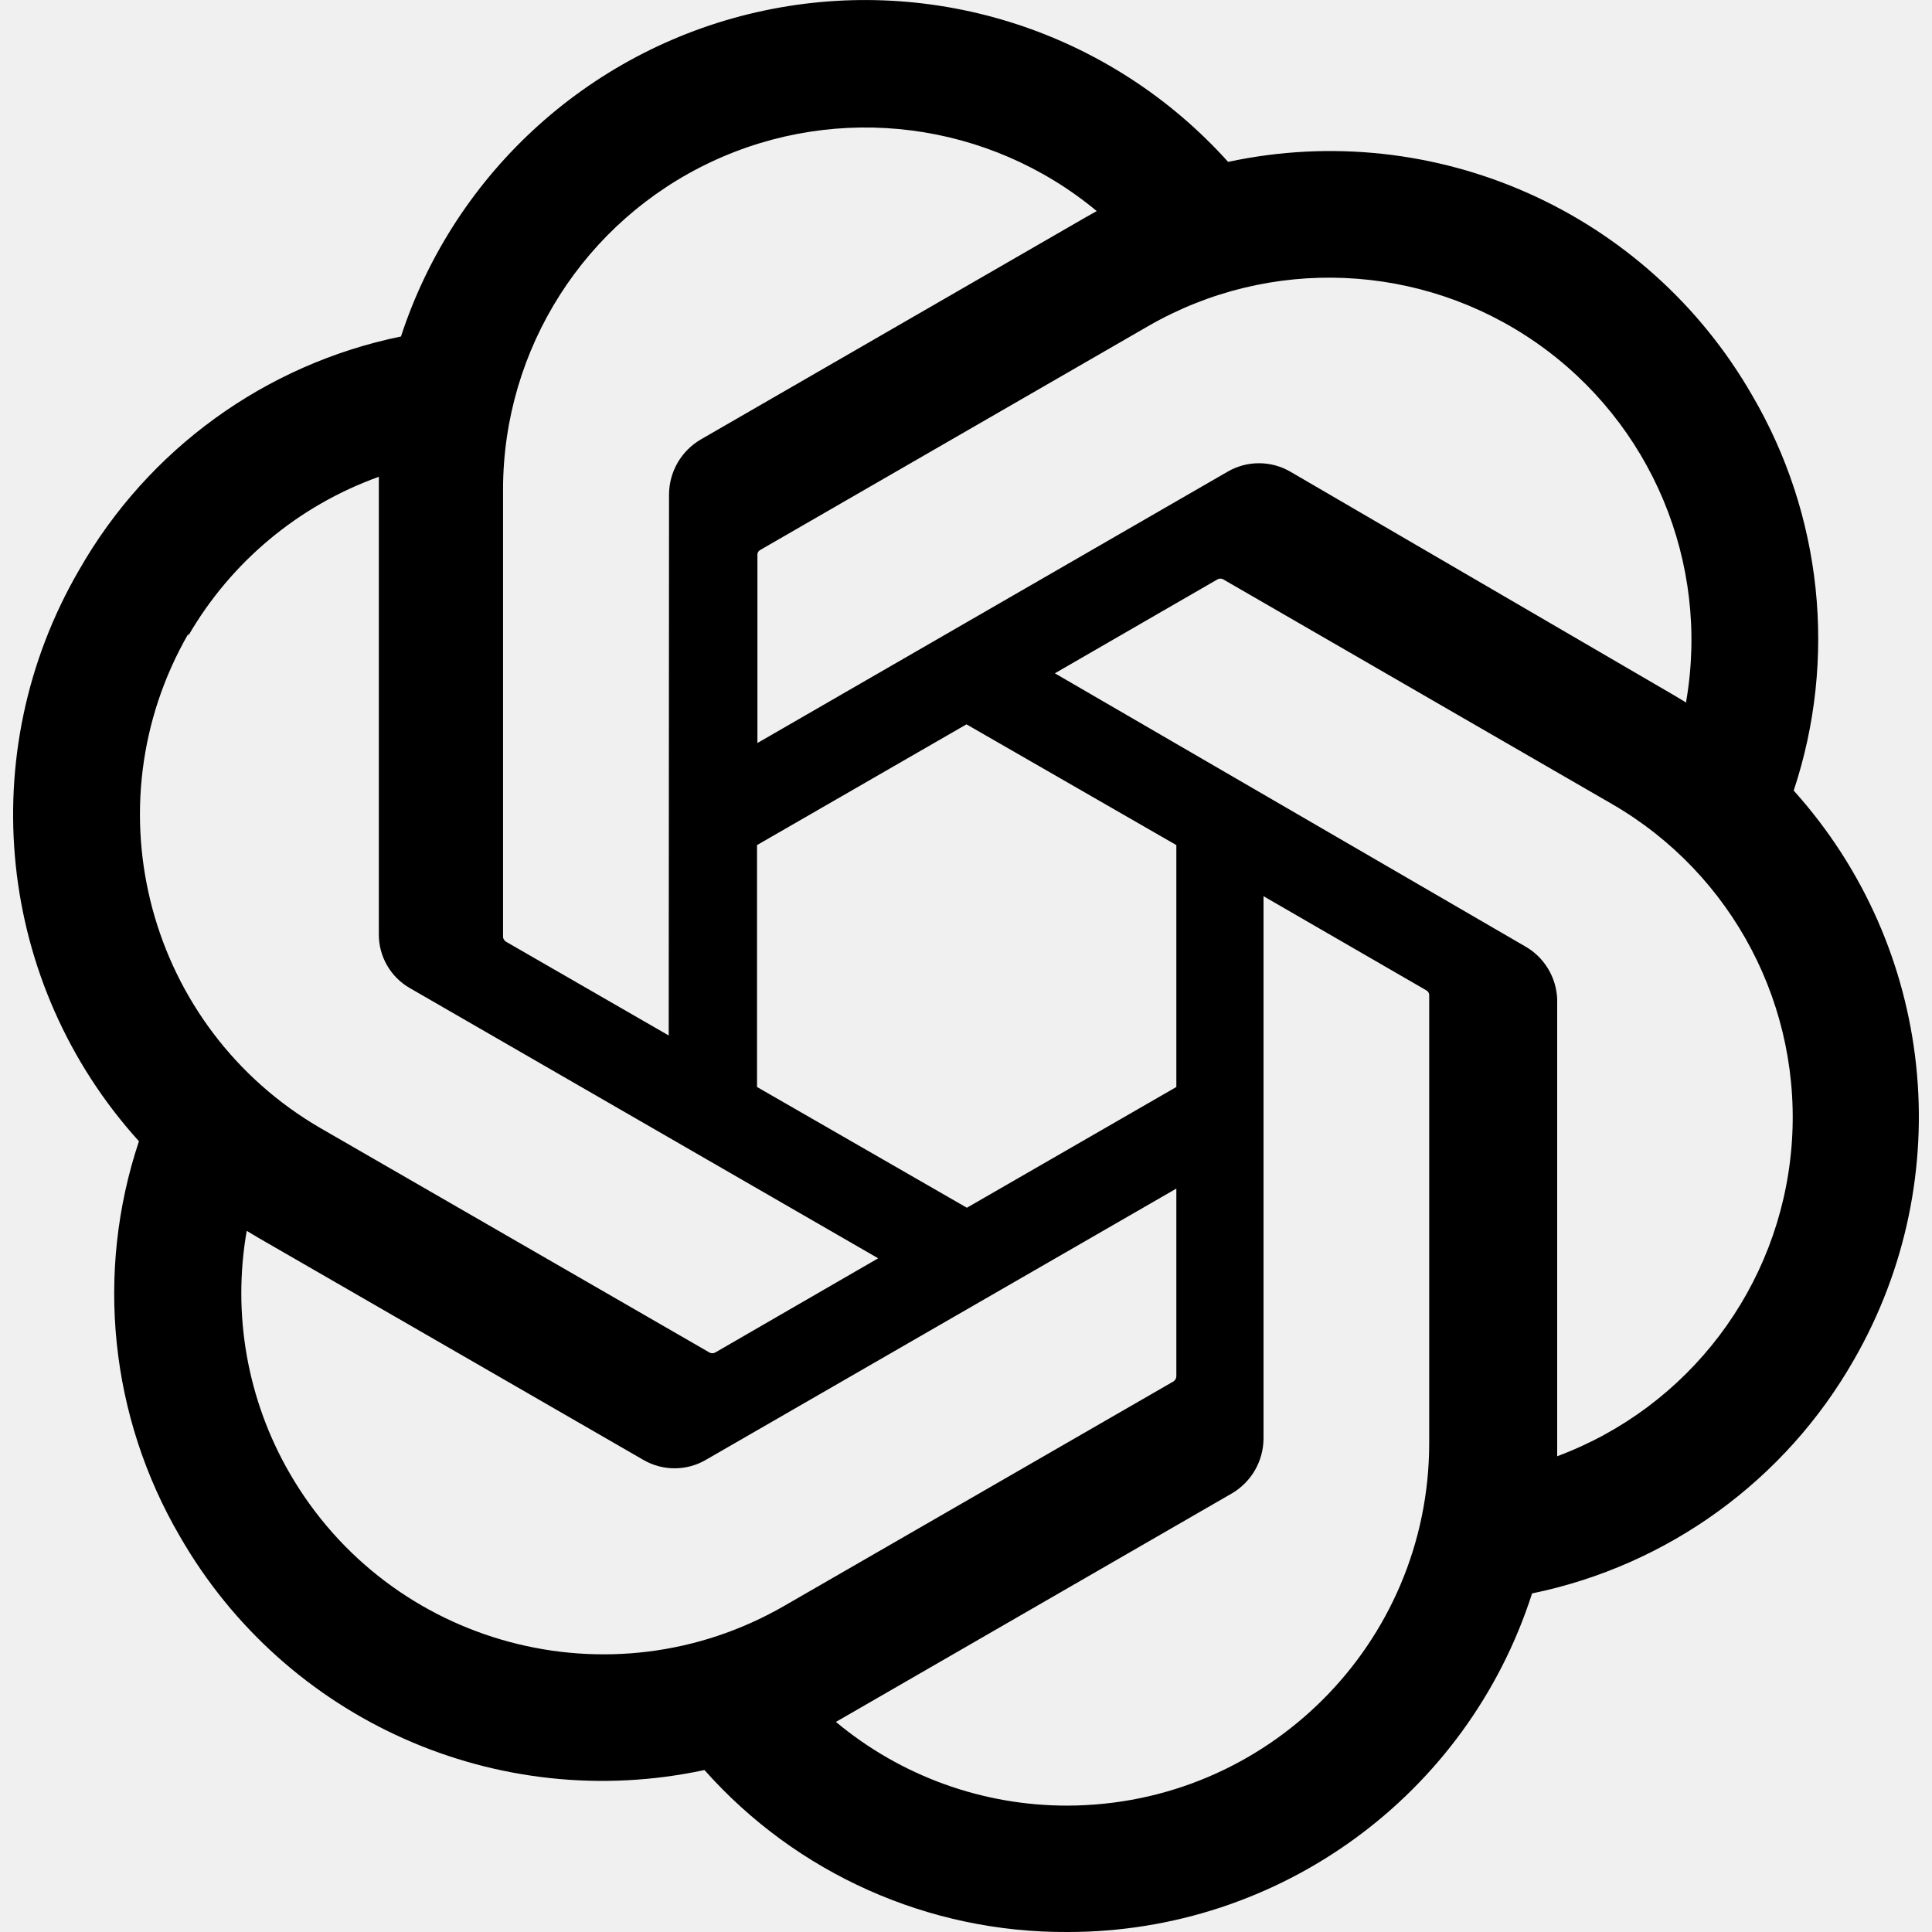
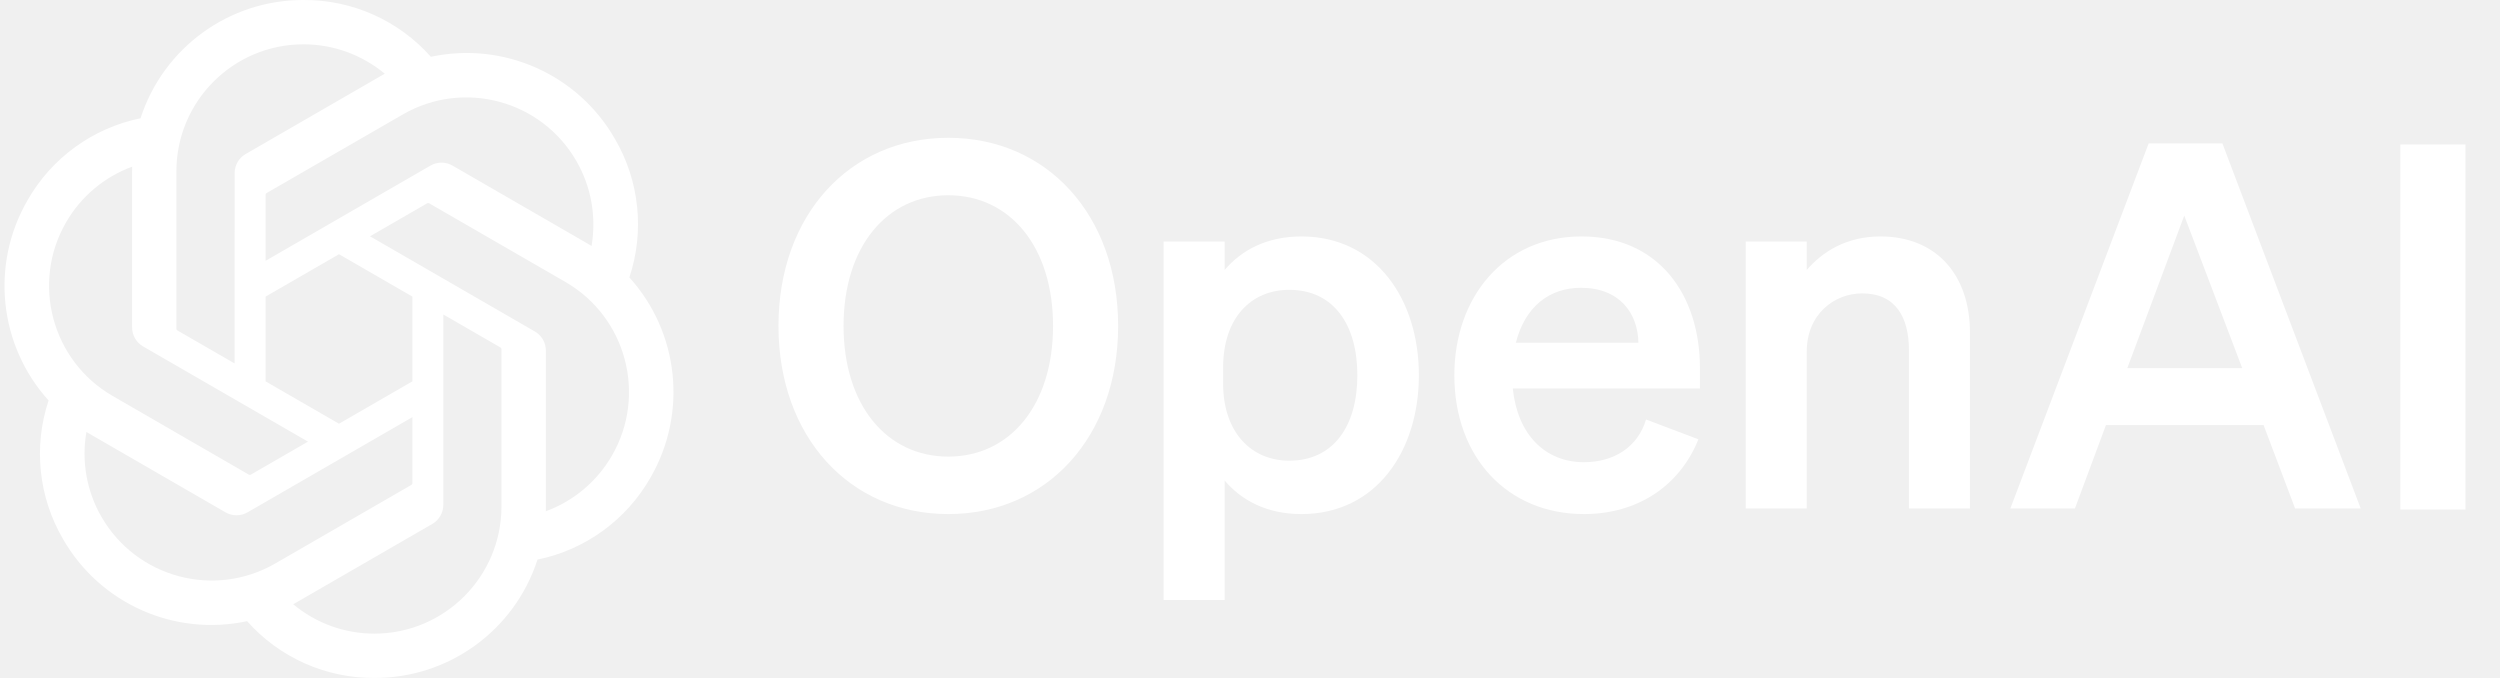
- <svg xmlns="http://www.w3.org/2000/svg" viewBox="0 0 24 24" fill="none">
-   <path d="M22.282 9.821a5.985 5.985 0 0 0-.516-4.91 6.046 6.046 0 0 0-6.51-2.9A6.065 6.065 0 0 0 4.981 4.18a5.985 5.985 0 0 0-3.998 2.9 6.046 6.046 0 0 0 .743 7.097 5.98 5.98 0 0 0 .51 4.911 6.051 6.051 0 0 0 6.515 2.9A5.985 5.985 0 0 0 13.26 24a6.056 6.056 0 0 0 5.772-4.206 5.99 5.99 0 0 0 3.997-2.9 6.056 6.056 0 0 0-.747-7.073zM13.26 22.43a4.476 4.476 0 0 1-2.876-1.04l.141-.081 4.779-2.758a.795.795 0 0 0 .392-.681v-6.737l2.02 1.168a.071.071 0 0 1 .038.052v5.583a4.504 4.504 0 0 1-4.494 4.494zM3.6 18.304a4.47 4.47 0 0 1-.535-3.014l.142.085 4.783 2.759a.771.771 0 0 0 .78 0l5.843-3.369v2.332a.08.08 0 0 1-.033.062L9.74 19.95a4.5 4.5 0 0 1-6.14-1.646zM2.34 7.896a4.485 4.485 0 0 1 2.366-1.973V11.6a.766.766 0 0 0 .388.676l5.815 3.355-2.02 1.168a.076.076 0 0 1-.071.005l-4.83-2.786A4.504 4.504 0 0 1 2.34 7.872zm16.597 3.855l-5.833-3.387L15.119 7.2a.076.076 0 0 1 .071-.006l4.83 2.791a4.494 4.494 0 0 1-.676 8.105v-5.678a.79.79 0 0 0-.407-.661zm2.01-3.023l-.141-.085-4.774-2.782a.776.776 0 0 0-.785 0L9.409 9.23V6.897a.066.066 0 0 1 .028-.061l4.83-2.787a4.5 4.5 0 0 1 6.68 4.66zm-12.64 4.135l-2.02-1.164a.08.08 0 0 1-.038-.057V6.075a4.5 4.5 0 0 1 7.375-3.453l-.142.08L8.704 5.46a.795.795 0 0 0-.393.681zm1.097-2.365l2.602-1.5 2.607 1.5v3.005l-2.602 1.5-2.607-1.5z" fill="currentColor" />
+ <svg xmlns="http://www.w3.org/2000/svg" viewBox="0 0 1180 320" fill="white">
+   <path d="m367.44 153.84c0 52.32 33.6 88.8 80.16 88.8s80.16-36.48 80.16-88.8-33.6-88.8-80.16-88.8-80.16 36.48-80.16 88.8zm129.6 0c0 37.44-20.4 61.68-49.44 61.68s-49.44-24.24-49.44-61.68 20.4-61.68 49.44-61.68 49.44 24.24 49.44 61.68z" />
+   <path d="m614.27 242.64c35.28 0 55.44-29.76 55.44-65.52s-20.16-65.52-55.44-65.52c-16.32 0-28.32 6.48-36.24 15.84v-13.44h-28.8v169.2h28.8v-56.4c7.92 9.36 19.92 15.84 36.24 15.84zm-36.96-69.12c0-23.76 13.44-36.72 31.2-36.72 20.88 0 32.16 16.32 32.16 40.32s-11.28 40.32-32.16 40.32c-17.76 0-31.2-13.2-31.2-36.48z" />
+   <path d="m747.65 242.64c25.2 0 45.12-13.2 54-35.28l-24.72-9.36c-3.84 12.96-15.12 20.16-29.28 20.16-18.48 0-31.44-13.2-33.6-34.8h88.32v-9.6c0-34.56-19.44-62.16-55.92-62.16s-60 28.56-60 65.52c0 38.88 25.2 65.52 61.2 65.52zm-1.44-106.8c18.24 0 26.88 12 27.12 25.92h-57.84c4.32-17.04 15.84-25.92 30.72-25.92z" />
+   <path d="m823.98 240h28.8v-73.92c0-18 13.2-27.6 26.16-27.6 15.84 0 22.08 11.28 22.08 26.88v74.64h28.8v-83.04c0-27.12-15.84-45.36-42.24-45.36-16.32 0-27.6 7.44-34.8 15.84v-13.44h-28.8z" />
+   <path d="m1014.17 67.68-65.28 172.32h30.48l14.64-39.36h74.4l14.88 39.36h30.96l-65.28-172.32zm16.8 34.08 27.36 72h-54.24z" />
+   <path d="m1163.69 68.18h-30.72v172.32h30.72z" />
+   <path d="m297.06 130.97c7.26-21.79 4.76-45.66-6.85-65.48-17.46-30.4-52.56-46.04-86.84-38.68-15.25-17.18-37.16-26.95-60.13-26.81-35.04-.08-66.13 22.48-76.91 55.82-22.51 4.61-41.94 18.7-53.31 38.67-17.59 30.32-13.58 68.54 9.92 94.54-7.26 21.79-4.76 45.66 6.85 65.48 17.46 30.4 52.56 46.04 86.84 38.68 15.24 17.18 37.16 26.95 60.13 26.8 35.06.09 66.16-22.49 76.94-55.86 22.51-4.61 41.94-18.7 53.31-38.67 17.57-30.32 13.55-68.51-9.94-94.51zm-120.28 168.11c-14.03.02-27.62-4.89-38.39-13.88.49-.26 1.34-.73 1.89-1.07l63.72-36.8c3.26-1.85 5.26-5.32 5.24-9.07v-89.83l26.93 15.55c.29.14.48.42.52.74v74.39c-.04 33.08-26.83 59.9-59.91 59.97zm-128.84-55.03c-7.03-12.14-9.56-26.37-7.15-40.18.47.28 1.3.79 1.89 1.13l63.72 36.8c3.23 1.89 7.23 1.89 10.47 0l77.79-44.92v31.1c.02.32-.13.63-.38.83l-64.41 37.19c-28.69 16.52-65.33 6.7-81.92-21.95zm-16.77-139.09c7-12.16 18.05-21.46 31.21-26.29 0 .55-.03 1.52-.03 2.2v73.61c-.02 3.74 1.98 7.21 5.23 9.06l77.79 44.91-26.93 15.55c-.27.18-.61.21-.91.08l-64.42-37.22c-28.63-16.58-38.45-53.21-21.95-81.89zm221.26 51.49-77.79-44.92 26.93-15.54c.27-.18.61-.21.91-.08l64.42 37.19c28.68 16.57 38.51 53.26 21.94 81.94-7.01 12.14-18.05 21.44-31.2 26.28v-75.81c.03-3.74-1.96-7.2-5.2-9.06zm26.8-40.34c-.47-.29-1.3-.79-1.89-1.13l-63.72-36.8c-3.23-1.89-7.23-1.89-10.47 0l-77.79 44.92v-31.1c-.02-.32.13-.63.38-.83l64.41-37.16c28.69-16.55 65.37-6.7 81.91 22 6.99 12.12 9.52 26.31 7.15 40.1zm-168.51 55.43-26.94-15.55c-.29-.14-.48-.42-.52-.74v-74.39c.02-33.12 26.89-59.96 60.01-59.94 14.01 0 27.57 4.92 38.34 13.88-.49.26-1.33.73-1.89 1.07l-63.72 36.8c-3.26 1.85-5.26 5.31-5.24 9.06l-.04 89.79zm14.63-31.54 34.65-20.01 34.65 20v40.01l-34.65 20-34.65-20z" />
</svg>
